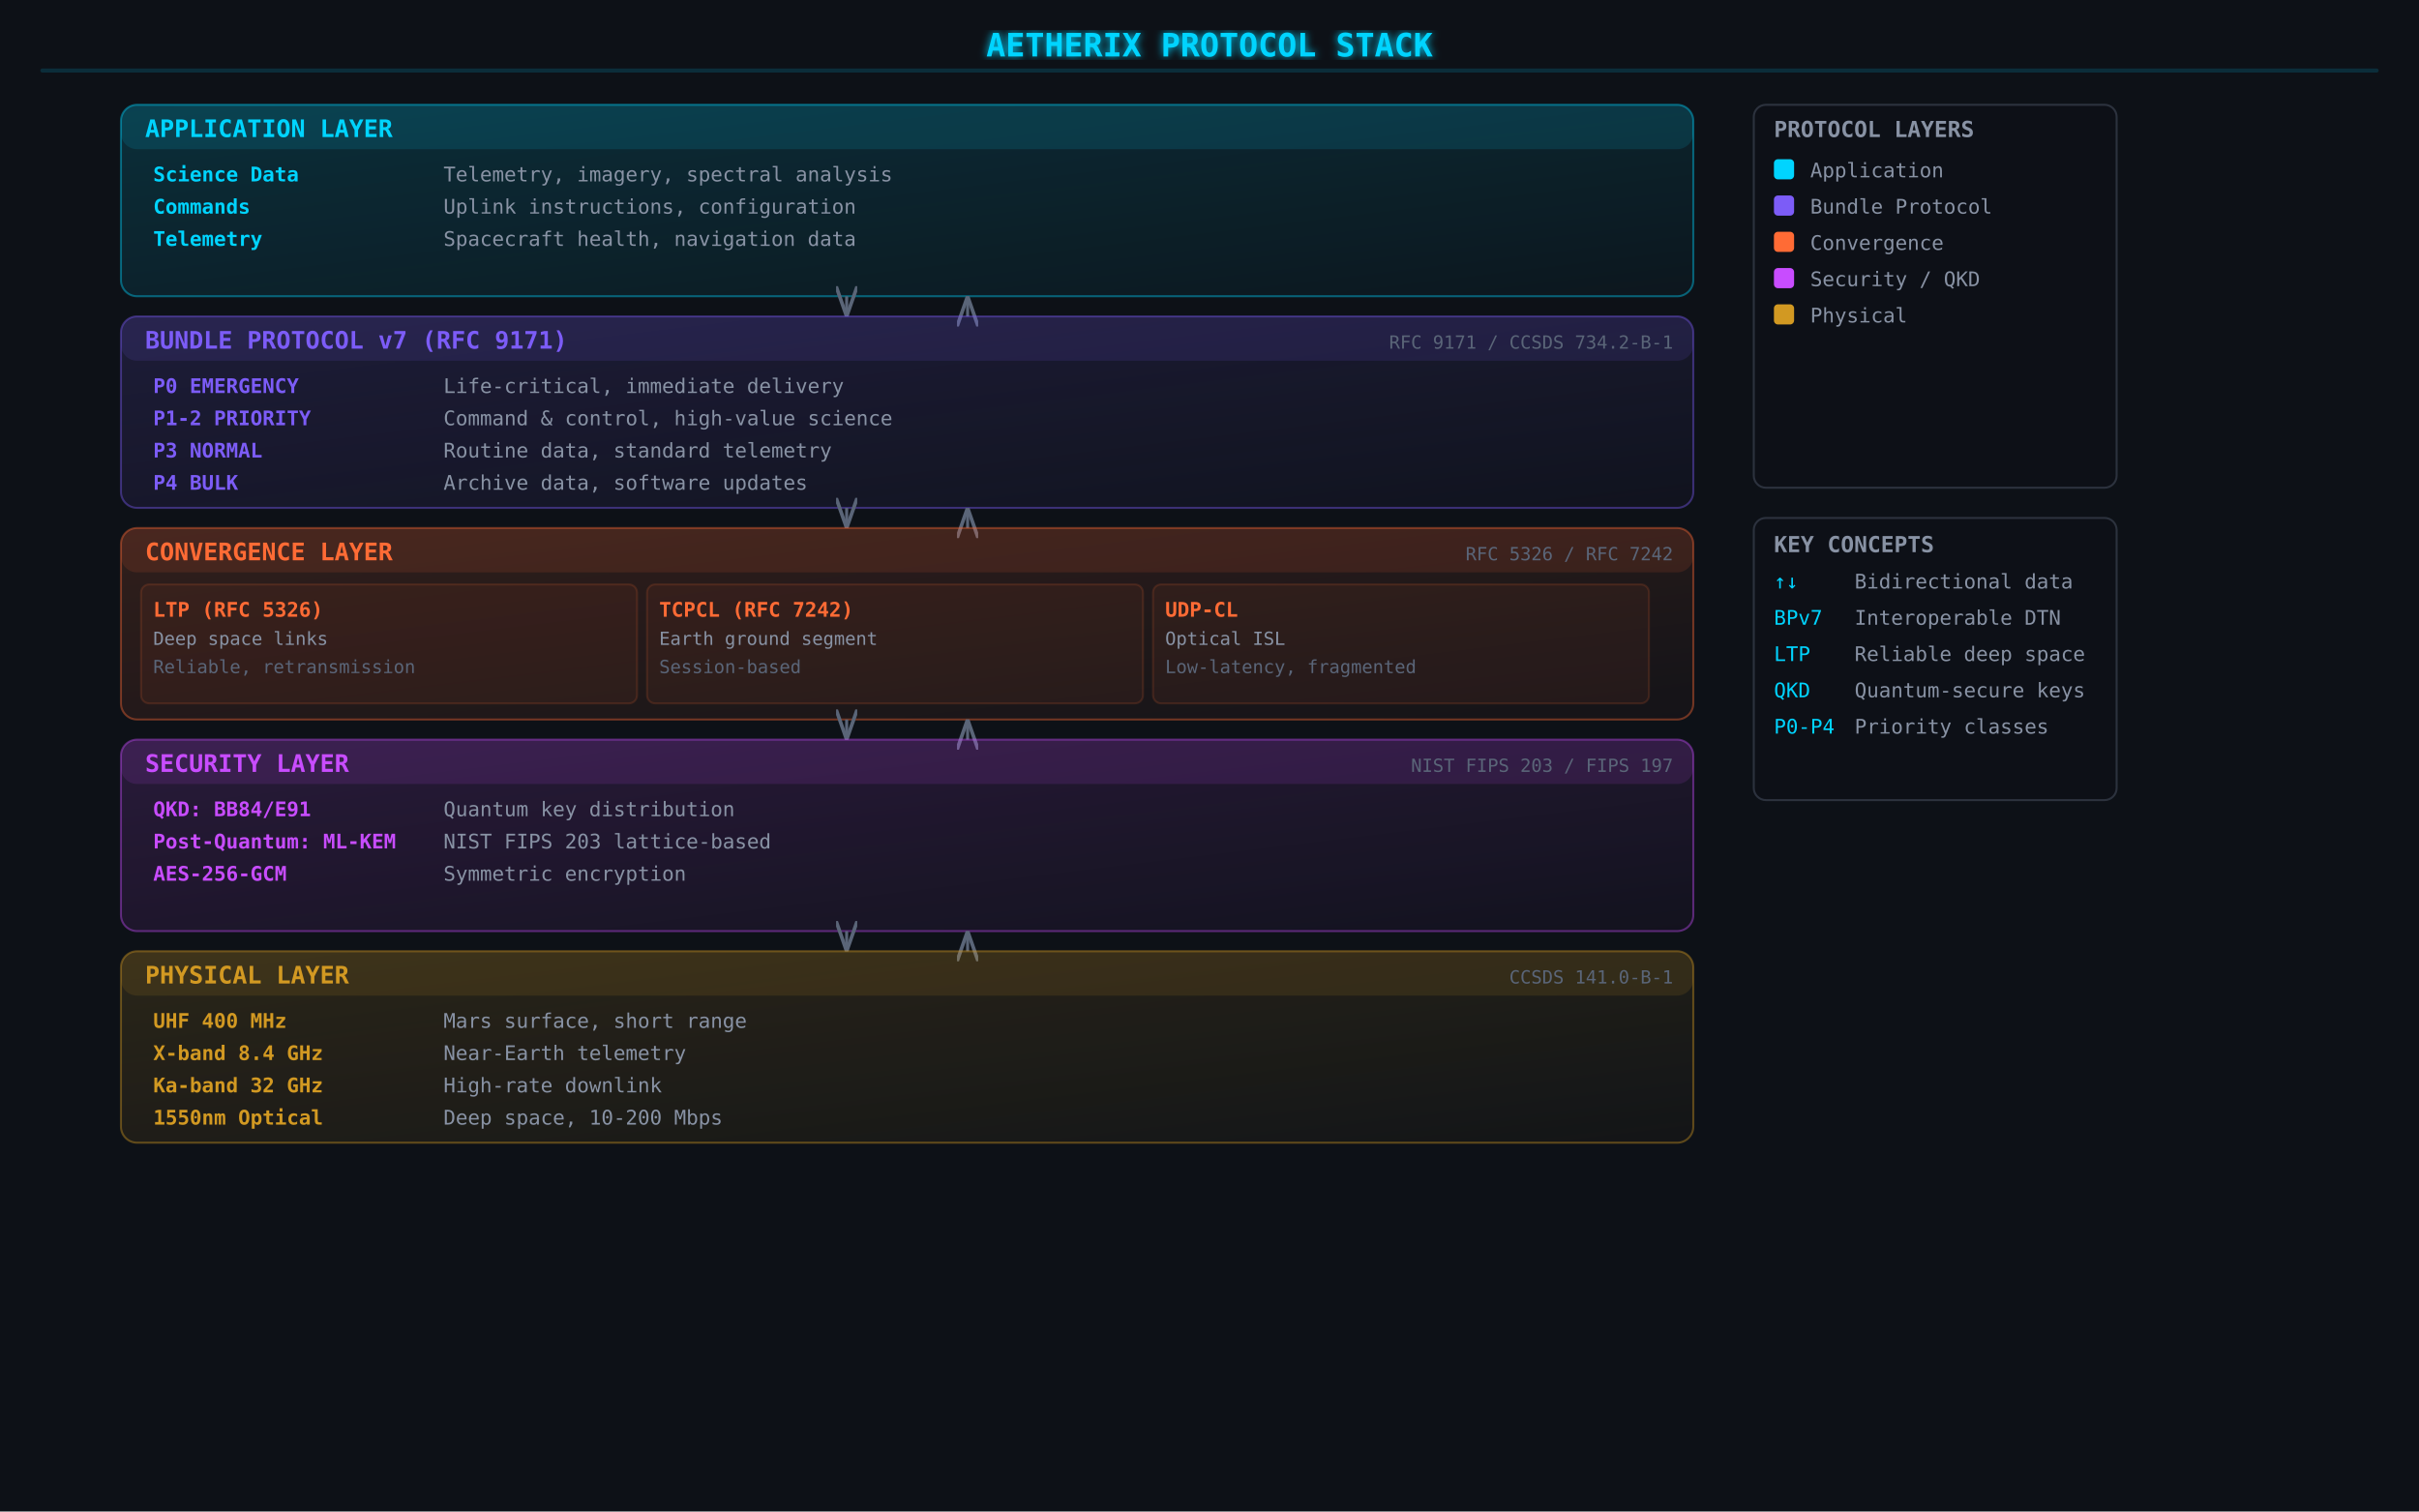
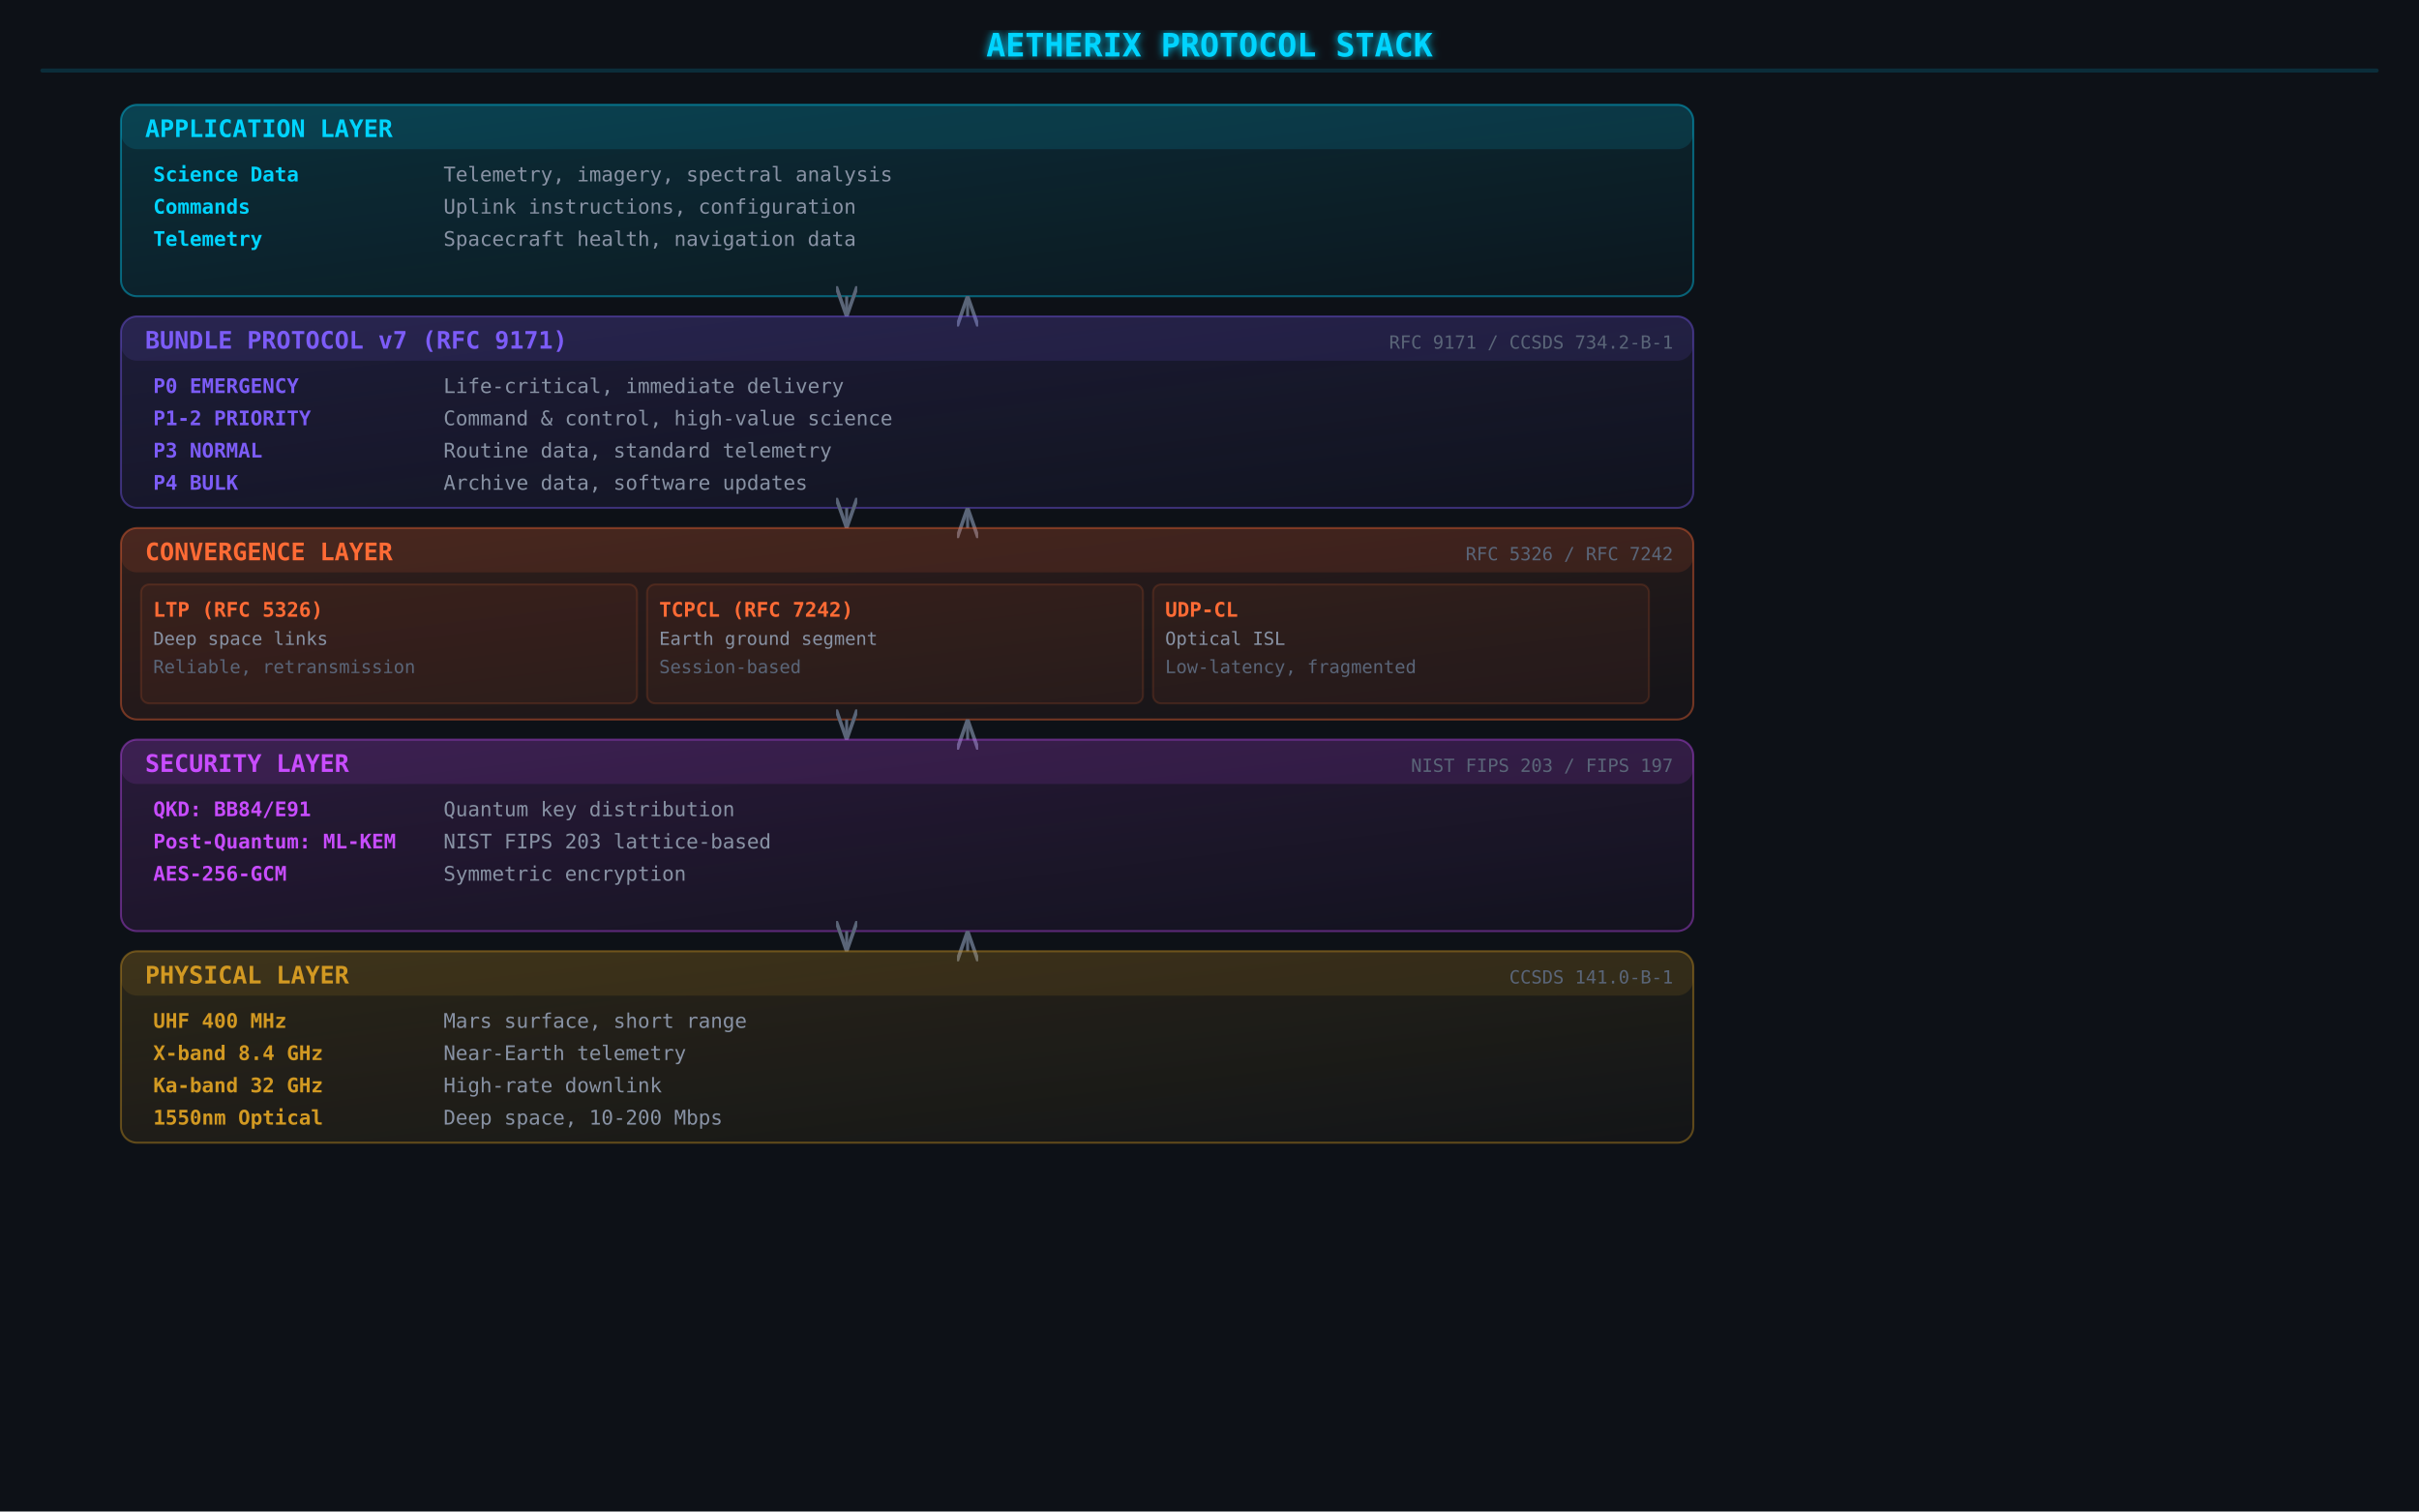
<svg xmlns="http://www.w3.org/2000/svg" viewBox="0 0 1200 750" width="1200" height="750">
  <rect width="1200" height="750" fill="#0d1117" />
  <defs>
    <filter id="glow">
      <feGaussianBlur stdDeviation="2" result="blur" />
      <feMerge>
        <feMergeNode in="blur" />
        <feMergeNode in="SourceGraphic" />
      </feMerge>
    </filter>
    <filter id="glowStrong">
      <feGaussianBlur stdDeviation="4" result="blur" />
      <feMerge>
        <feMergeNode in="blur" />
        <feMergeNode in="SourceGraphic" />
      </feMerge>
    </filter>
    <linearGradient id="gradCyan" x1="0" y1="0" x2="1" y2="1">
      <stop offset="0%" stop-color="#00d4ff" stop-opacity="0.15" />
      <stop offset="100%" stop-color="#00d4ff" stop-opacity="0.03" />
    </linearGradient>
    <linearGradient id="gradPurple" x1="0" y1="0" x2="1" y2="1">
      <stop offset="0%" stop-color="#7c5cf7" stop-opacity="0.15" />
      <stop offset="100%" stop-color="#7c5cf7" stop-opacity="0.03" />
    </linearGradient>
    <linearGradient id="gradOrange" x1="0" y1="0" x2="1" y2="1">
      <stop offset="0%" stop-color="#ff6b35" stop-opacity="0.15" />
      <stop offset="100%" stop-color="#ff6b35" stop-opacity="0.03" />
    </linearGradient>
    <linearGradient id="gradGreen" x1="0" y1="0" x2="1" y2="1">
      <stop offset="0%" stop-color="#3fb950" stop-opacity="0.15" />
      <stop offset="100%" stop-color="#3fb950" stop-opacity="0.03" />
    </linearGradient>
    <linearGradient id="gradMagenta" x1="0" y1="0" x2="1" y2="1">
      <stop offset="0%" stop-color="#c84cff" stop-opacity="0.15" />
      <stop offset="100%" stop-color="#c84cff" stop-opacity="0.03" />
    </linearGradient>
    <linearGradient id="gradGold" x1="0" y1="0" x2="1" y2="1">
      <stop offset="0%" stop-color="#d29922" stop-opacity="0.15" />
      <stop offset="100%" stop-color="#d29922" stop-opacity="0.03" />
    </linearGradient>
    <linearGradient id="gradRed" x1="0" y1="0" x2="1" y2="1">
      <stop offset="0%" stop-color="#f85149" stop-opacity="0.15" />
      <stop offset="100%" stop-color="#f85149" stop-opacity="0.03" />
    </linearGradient>
    <linearGradient id="gradMarsEarth" x1="0" y1="0" x2="1" y2="0">
      <stop offset="0%" stop-color="#ff6b35" stop-opacity="0.3" />
      <stop offset="50%" stop-color="#7c5cf7" stop-opacity="0.15" />
      <stop offset="100%" stop-color="#00d4ff" stop-opacity="0.3" />
    </linearGradient>
    <marker id="arrCyan" markerWidth="10" markerHeight="7" refX="10" refY="3.5" orient="auto">
      <path d="M0,0 L10,3.5 L0,7" fill="none" stroke="#00d4ff" stroke-width="1.2" />
    </marker>
    <marker id="arrPurple" markerWidth="10" markerHeight="7" refX="10" refY="3.5" orient="auto">
      <path d="M0,0 L10,3.5 L0,7" fill="none" stroke="#7c5cf7" stroke-width="1.2" />
    </marker>
    <marker id="arrGray" markerWidth="10" markerHeight="7" refX="10" refY="3.5" orient="auto">
      <path d="M0,0 L10,3.5 L0,7" fill="none" stroke="#5a6578" stroke-width="1.2" />
    </marker>
    <marker id="arrGreen" markerWidth="10" markerHeight="7" refX="10" refY="3.5" orient="auto">
      <path d="M0,0 L10,3.5 L0,7" fill="none" stroke="#3fb950" stroke-width="1.2" />
    </marker>
    <marker id="arrOrange" markerWidth="10" markerHeight="7" refX="10" refY="3.5" orient="auto">
      <path d="M0,0 L10,3.5 L0,7" fill="none" stroke="#ff6b35" stroke-width="1.2" />
    </marker>
    <marker id="arrMagenta" markerWidth="10" markerHeight="7" refX="10" refY="3.5" orient="auto">
      <path d="M0,0 L10,3.5 L0,7" fill="none" stroke="#c84cff" stroke-width="1.2" />
    </marker>
    <marker id="arrGold" markerWidth="10" markerHeight="7" refX="10" refY="3.5" orient="auto">
      <path d="M0,0 L10,3.5 L0,7" fill="none" stroke="#d29922" stroke-width="1.2" />
    </marker>
    <marker id="arrRed" markerWidth="10" markerHeight="7" refX="10" refY="3.5" orient="auto">
      <path d="M0,0 L10,3.5 L0,7" fill="none" stroke="#f85149" stroke-width="1.2" />
    </marker>
  </defs>
  <text x="600" y="28" text-anchor="middle" fill="#00d4ff" font-size="16" font-weight="700" font-family="'SF Mono', 'Cascadia Code', 'Fira Code', monospace" filter="url(#glow)">AETHERIX PROTOCOL STACK</text>
  <rect x="20" y="34" width="1160" height="2" rx="1" fill="#00d4ff" fill-opacity="0.15" />
  <rect x="60" y="52" width="780" height="95" rx="8" fill="url(#gradCyan)" stroke="#00d4ff" stroke-opacity="0.4" />
  <rect x="60" y="52" width="780" height="22" rx="8" fill="#00d4ff" fill-opacity="0.12" />
  <text x="72" y="68" fill="#00d4ff" font-size="12" font-weight="700" font-family="'SF Mono', 'Cascadia Code', 'Fira Code', monospace">APPLICATION LAYER</text>
  <text x="76" y="90" fill="#00d4ff" font-size="10" font-weight="600" font-family="'SF Mono', 'Cascadia Code', 'Fira Code', monospace">Science Data</text>
  <text x="220" y="90" fill="#8892a4" font-size="10" font-family="'SF Mono', 'Cascadia Code', 'Fira Code', monospace">Telemetry, imagery, spectral analysis</text>
  <text x="76" y="106" fill="#00d4ff" font-size="10" font-weight="600" font-family="'SF Mono', 'Cascadia Code', 'Fira Code', monospace">Commands</text>
  <text x="220" y="106" fill="#8892a4" font-size="10" font-family="'SF Mono', 'Cascadia Code', 'Fira Code', monospace">Uplink instructions, configuration</text>
  <text x="76" y="122" fill="#00d4ff" font-size="10" font-weight="600" font-family="'SF Mono', 'Cascadia Code', 'Fira Code', monospace">Telemetry</text>
  <text x="220" y="122" fill="#8892a4" font-size="10" font-family="'SF Mono', 'Cascadia Code', 'Fira Code', monospace">Spacecraft health, navigation data</text>
  <line x1="420" y1="147" x2="420" y2="157" stroke="#5a6578" stroke-width="1.5" marker-end="url(#arrGray)" />
  <line x1="480" y1="157" x2="480" y2="147" stroke="#5a6578" stroke-width="1.5" marker-end="url(#arrGray)" />
  <rect x="60" y="157" width="780" height="95" rx="8" fill="url(#gradPurple)" stroke="#7c5cf7" stroke-opacity="0.4" />
  <rect x="60" y="157" width="780" height="22" rx="8" fill="#7c5cf7" fill-opacity="0.12" />
  <text x="72" y="173" fill="#7c5cf7" font-size="12" font-weight="700" font-family="'SF Mono', 'Cascadia Code', 'Fira Code', monospace">BUNDLE PROTOCOL v7 (RFC 9171)</text>
  <text x="830" y="173" text-anchor="end" fill="#5a6578" font-size="9" font-family="'SF Mono', 'Cascadia Code', 'Fira Code', monospace">RFC 9171 / CCSDS 734.2-B-1</text>
  <text x="76" y="195" fill="#7c5cf7" font-size="10" font-weight="600" font-family="'SF Mono', 'Cascadia Code', 'Fira Code', monospace">P0 EMERGENCY</text>
  <text x="220" y="195" fill="#8892a4" font-size="10" font-family="'SF Mono', 'Cascadia Code', 'Fira Code', monospace">Life-critical, immediate delivery</text>
  <text x="76" y="211" fill="#7c5cf7" font-size="10" font-weight="600" font-family="'SF Mono', 'Cascadia Code', 'Fira Code', monospace">P1-2 PRIORITY</text>
  <text x="220" y="211" fill="#8892a4" font-size="10" font-family="'SF Mono', 'Cascadia Code', 'Fira Code', monospace">Command &amp; control, high-value science</text>
  <text x="76" y="227" fill="#7c5cf7" font-size="10" font-weight="600" font-family="'SF Mono', 'Cascadia Code', 'Fira Code', monospace">P3 NORMAL</text>
  <text x="220" y="227" fill="#8892a4" font-size="10" font-family="'SF Mono', 'Cascadia Code', 'Fira Code', monospace">Routine data, standard telemetry</text>
  <text x="76" y="243" fill="#7c5cf7" font-size="10" font-weight="600" font-family="'SF Mono', 'Cascadia Code', 'Fira Code', monospace">P4 BULK</text>
  <text x="220" y="243" fill="#8892a4" font-size="10" font-family="'SF Mono', 'Cascadia Code', 'Fira Code', monospace">Archive data, software updates</text>
  <line x1="420" y1="252" x2="420" y2="262" stroke="#5a6578" stroke-width="1.5" marker-end="url(#arrGray)" />
  <line x1="480" y1="262" x2="480" y2="252" stroke="#5a6578" stroke-width="1.5" marker-end="url(#arrGray)" />
  <rect x="60" y="262" width="780" height="95" rx="8" fill="url(#gradOrange)" stroke="#ff6b35" stroke-opacity="0.4" />
  <rect x="60" y="262" width="780" height="22" rx="8" fill="#ff6b35" fill-opacity="0.12" />
  <text x="72" y="278" fill="#ff6b35" font-size="12" font-weight="700" font-family="'SF Mono', 'Cascadia Code', 'Fira Code', monospace">CONVERGENCE LAYER</text>
  <text x="830" y="278" text-anchor="end" fill="#5a6578" font-size="9" font-family="'SF Mono', 'Cascadia Code', 'Fira Code', monospace">RFC 5326 / RFC 7242</text>
  <rect x="70" y="290" width="246" height="59" rx="4" fill="#ff6b35" fill-opacity="0.06" stroke="#ff6b35" stroke-opacity="0.15" />
  <text x="76" y="306" fill="#ff6b35" font-size="10" font-weight="600" font-family="'SF Mono', 'Cascadia Code', 'Fira Code', monospace">LTP (RFC 5326)</text>
  <text x="76" y="320" fill="#8892a4" font-size="9" font-family="'SF Mono', 'Cascadia Code', 'Fira Code', monospace">Deep space links</text>
  <text x="76" y="334" fill="#5a6578" font-size="9" font-family="'SF Mono', 'Cascadia Code', 'Fira Code', monospace">Reliable, retransmission</text>
  <rect x="321" y="290" width="246" height="59" rx="4" fill="#ff6b35" fill-opacity="0.06" stroke="#ff6b35" stroke-opacity="0.15" />
  <text x="327" y="306" fill="#ff6b35" font-size="10" font-weight="600" font-family="'SF Mono', 'Cascadia Code', 'Fira Code', monospace">TCPCL (RFC 7242)</text>
  <text x="327" y="320" fill="#8892a4" font-size="9" font-family="'SF Mono', 'Cascadia Code', 'Fira Code', monospace">Earth ground segment</text>
  <text x="327" y="334" fill="#5a6578" font-size="9" font-family="'SF Mono', 'Cascadia Code', 'Fira Code', monospace">Session-based</text>
  <rect x="572" y="290" width="246" height="59" rx="4" fill="#ff6b35" fill-opacity="0.06" stroke="#ff6b35" stroke-opacity="0.15" />
  <text x="578" y="306" fill="#ff6b35" font-size="10" font-weight="600" font-family="'SF Mono', 'Cascadia Code', 'Fira Code', monospace">UDP-CL</text>
  <text x="578" y="320" fill="#8892a4" font-size="9" font-family="'SF Mono', 'Cascadia Code', 'Fira Code', monospace">Optical ISL</text>
  <text x="578" y="334" fill="#5a6578" font-size="9" font-family="'SF Mono', 'Cascadia Code', 'Fira Code', monospace">Low-latency, fragmented</text>
  <line x1="420" y1="357" x2="420" y2="367" stroke="#5a6578" stroke-width="1.5" marker-end="url(#arrGray)" />
  <line x1="480" y1="367" x2="480" y2="357" stroke="#5a6578" stroke-width="1.5" marker-end="url(#arrGray)" />
  <rect x="60" y="367" width="780" height="95" rx="8" fill="url(#gradMagenta)" stroke="#c84cff" stroke-opacity="0.4" />
  <rect x="60" y="367" width="780" height="22" rx="8" fill="#c84cff" fill-opacity="0.12" />
  <text x="72" y="383" fill="#c84cff" font-size="12" font-weight="700" font-family="'SF Mono', 'Cascadia Code', 'Fira Code', monospace">SECURITY LAYER</text>
  <text x="830" y="383" text-anchor="end" fill="#5a6578" font-size="9" font-family="'SF Mono', 'Cascadia Code', 'Fira Code', monospace">NIST FIPS 203 / FIPS 197</text>
  <text x="76" y="405" fill="#c84cff" font-size="10" font-weight="600" font-family="'SF Mono', 'Cascadia Code', 'Fira Code', monospace">QKD: BB84/E91</text>
  <text x="220" y="405" fill="#8892a4" font-size="10" font-family="'SF Mono', 'Cascadia Code', 'Fira Code', monospace">Quantum key distribution</text>
  <text x="76" y="421" fill="#c84cff" font-size="10" font-weight="600" font-family="'SF Mono', 'Cascadia Code', 'Fira Code', monospace">Post-Quantum: ML-KEM</text>
  <text x="220" y="421" fill="#8892a4" font-size="10" font-family="'SF Mono', 'Cascadia Code', 'Fira Code', monospace">NIST FIPS 203 lattice-based</text>
  <text x="76" y="437" fill="#c84cff" font-size="10" font-weight="600" font-family="'SF Mono', 'Cascadia Code', 'Fira Code', monospace">AES-256-GCM</text>
  <text x="220" y="437" fill="#8892a4" font-size="10" font-family="'SF Mono', 'Cascadia Code', 'Fira Code', monospace">Symmetric encryption</text>
  <line x1="420" y1="462" x2="420" y2="472" stroke="#5a6578" stroke-width="1.5" marker-end="url(#arrGray)" />
  <line x1="480" y1="472" x2="480" y2="462" stroke="#5a6578" stroke-width="1.5" marker-end="url(#arrGray)" />
  <rect x="60" y="472" width="780" height="95" rx="8" fill="url(#gradGold)" stroke="#d29922" stroke-opacity="0.4" />
  <rect x="60" y="472" width="780" height="22" rx="8" fill="#d29922" fill-opacity="0.12" />
  <text x="72" y="488" fill="#d29922" font-size="12" font-weight="700" font-family="'SF Mono', 'Cascadia Code', 'Fira Code', monospace">PHYSICAL LAYER</text>
  <text x="830" y="488" text-anchor="end" fill="#5a6578" font-size="9" font-family="'SF Mono', 'Cascadia Code', 'Fira Code', monospace">CCSDS 141.0-B-1</text>
  <text x="76" y="510" fill="#d29922" font-size="10" font-weight="600" font-family="'SF Mono', 'Cascadia Code', 'Fira Code', monospace">UHF 400 MHz</text>
  <text x="220" y="510" fill="#8892a4" font-size="10" font-family="'SF Mono', 'Cascadia Code', 'Fira Code', monospace">Mars surface, short range</text>
  <text x="76" y="526" fill="#d29922" font-size="10" font-weight="600" font-family="'SF Mono', 'Cascadia Code', 'Fira Code', monospace">X-band 8.4 GHz</text>
  <text x="220" y="526" fill="#8892a4" font-size="10" font-family="'SF Mono', 'Cascadia Code', 'Fira Code', monospace">Near-Earth telemetry</text>
  <text x="76" y="542" fill="#d29922" font-size="10" font-weight="600" font-family="'SF Mono', 'Cascadia Code', 'Fira Code', monospace">Ka-band 32 GHz</text>
  <text x="220" y="542" fill="#8892a4" font-size="10" font-family="'SF Mono', 'Cascadia Code', 'Fira Code', monospace">High-rate downlink</text>
  <text x="76" y="558" fill="#d29922" font-size="10" font-weight="600" font-family="'SF Mono', 'Cascadia Code', 'Fira Code', monospace">1550nm Optical</text>
  <text x="220" y="558" fill="#8892a4" font-size="10" font-family="'SF Mono', 'Cascadia Code', 'Fira Code', monospace">Deep space, 10-200 Mbps</text>
-   <rect x="870" y="52" width="180" height="190" rx="6" fill="rgba(13,17,23,0.92)" stroke="#5a6578" stroke-opacity="0.4" />
-   <text x="880" y="68" fill="#8892a4" font-size="11" font-weight="700" font-family="'SF Mono', 'Cascadia Code', 'Fira Code', monospace">PROTOCOL LAYERS</text>
-   <rect x="880" y="79" width="10" height="10" rx="2" fill="#00d4ff" />
-   <text x="898" y="88" fill="#8892a4" font-size="10" font-family="'SF Mono', 'Cascadia Code', 'Fira Code', monospace">Application</text>
-   <rect x="880" y="97" width="10" height="10" rx="2" fill="#7c5cf7" />
-   <text x="898" y="106" fill="#8892a4" font-size="10" font-family="'SF Mono', 'Cascadia Code', 'Fira Code', monospace">Bundle Protocol</text>
-   <rect x="880" y="115" width="10" height="10" rx="2" fill="#ff6b35" />
-   <text x="898" y="124" fill="#8892a4" font-size="10" font-family="'SF Mono', 'Cascadia Code', 'Fira Code', monospace">Convergence</text>
-   <rect x="880" y="133" width="10" height="10" rx="2" fill="#c84cff" />
-   <text x="898" y="142" fill="#8892a4" font-size="10" font-family="'SF Mono', 'Cascadia Code', 'Fira Code', monospace">Security / QKD</text>
-   <rect x="880" y="151" width="10" height="10" rx="2" fill="#d29922" />
-   <text x="898" y="160" fill="#8892a4" font-size="10" font-family="'SF Mono', 'Cascadia Code', 'Fira Code', monospace">Physical</text>
-   <rect x="870" y="257" width="180" height="140" rx="6" fill="rgba(13,17,23,0.92)" stroke="#5a6578" stroke-opacity="0.4" />
-   <text x="880" y="274" fill="#8892a4" font-size="11" font-weight="700" font-family="'SF Mono', 'Cascadia Code', 'Fira Code', monospace">KEY CONCEPTS</text>
-   <text x="880" y="292" fill="#00d4ff" font-size="10" font-family="'SF Mono', 'Cascadia Code', 'Fira Code', monospace">↑↓</text>
-   <text x="920" y="292" fill="#8892a4" font-size="10" font-family="'SF Mono', 'Cascadia Code', 'Fira Code', monospace">Bidirectional data</text>
-   <text x="880" y="310" fill="#00d4ff" font-size="10" font-family="'SF Mono', 'Cascadia Code', 'Fira Code', monospace">BPv7</text>
-   <text x="920" y="310" fill="#8892a4" font-size="10" font-family="'SF Mono', 'Cascadia Code', 'Fira Code', monospace">Interoperable DTN</text>
-   <text x="880" y="328" fill="#00d4ff" font-size="10" font-family="'SF Mono', 'Cascadia Code', 'Fira Code', monospace">LTP</text>
-   <text x="920" y="328" fill="#8892a4" font-size="10" font-family="'SF Mono', 'Cascadia Code', 'Fira Code', monospace">Reliable deep space</text>
-   <text x="880" y="346" fill="#00d4ff" font-size="10" font-family="'SF Mono', 'Cascadia Code', 'Fira Code', monospace">QKD</text>
-   <text x="920" y="346" fill="#8892a4" font-size="10" font-family="'SF Mono', 'Cascadia Code', 'Fira Code', monospace">Quantum-secure keys</text>
-   <text x="880" y="364" fill="#00d4ff" font-size="10" font-family="'SF Mono', 'Cascadia Code', 'Fira Code', monospace">P0-P4</text>
-   <text x="920" y="364" fill="#8892a4" font-size="10" font-family="'SF Mono', 'Cascadia Code', 'Fira Code', monospace">Priority classes</text>
</svg>
